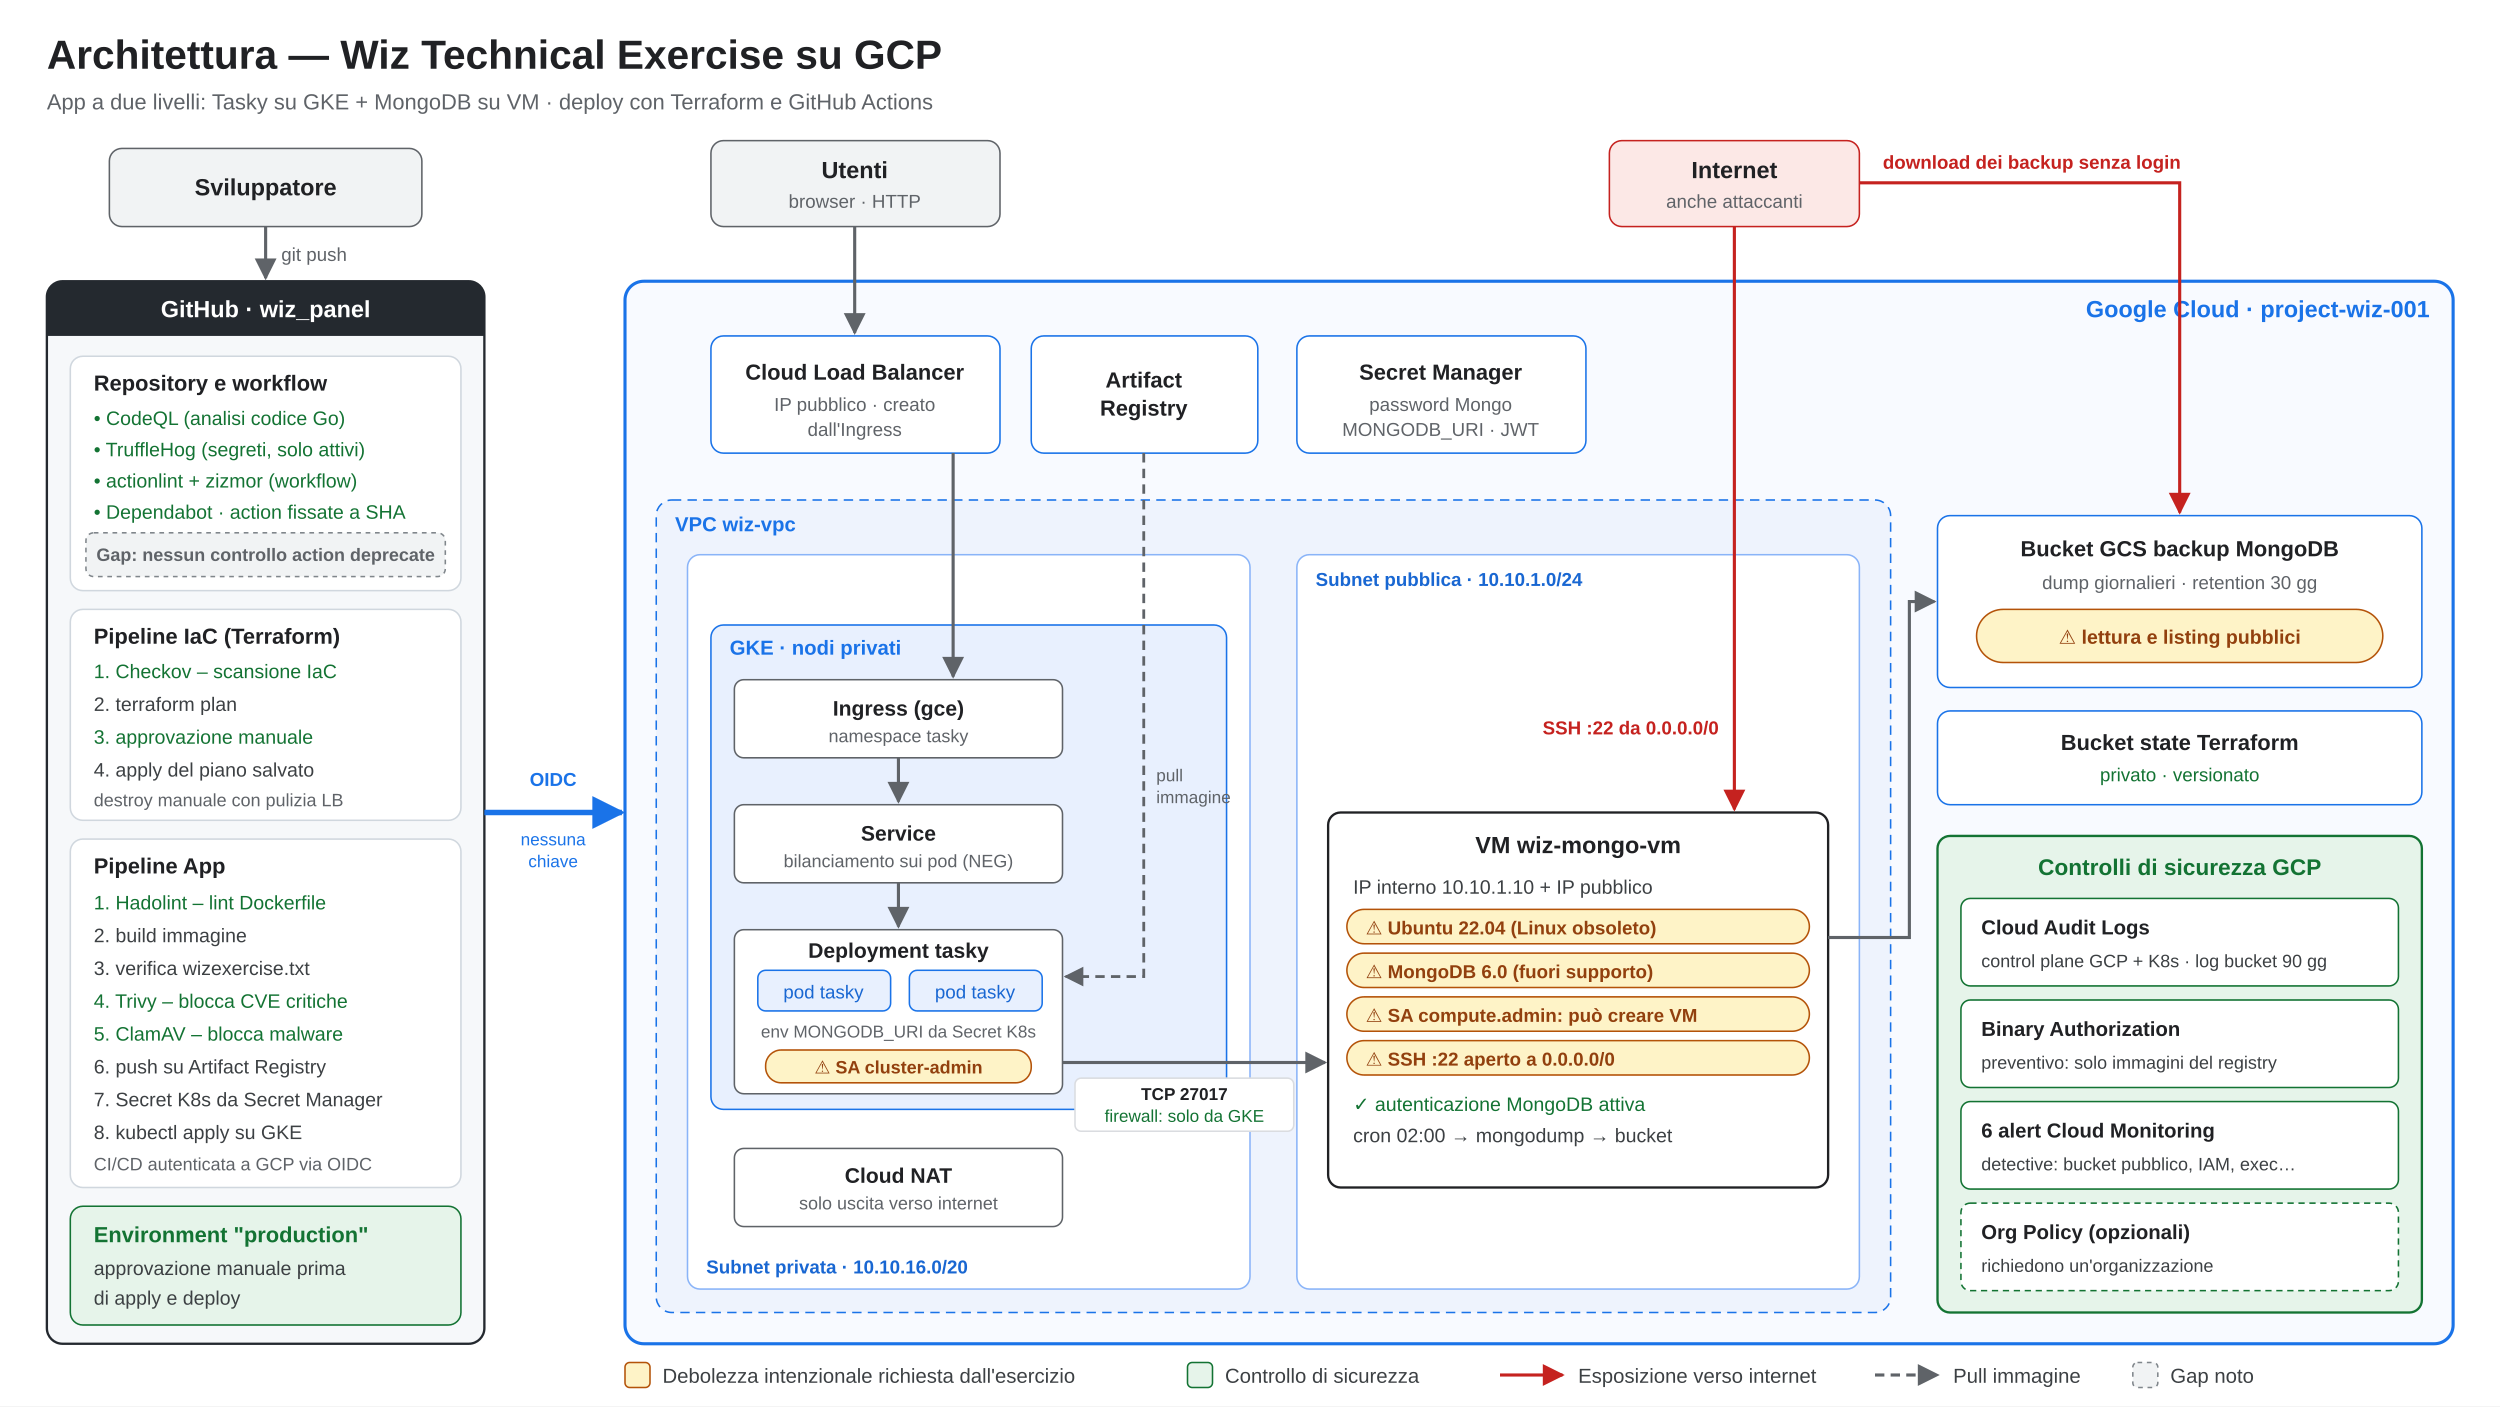
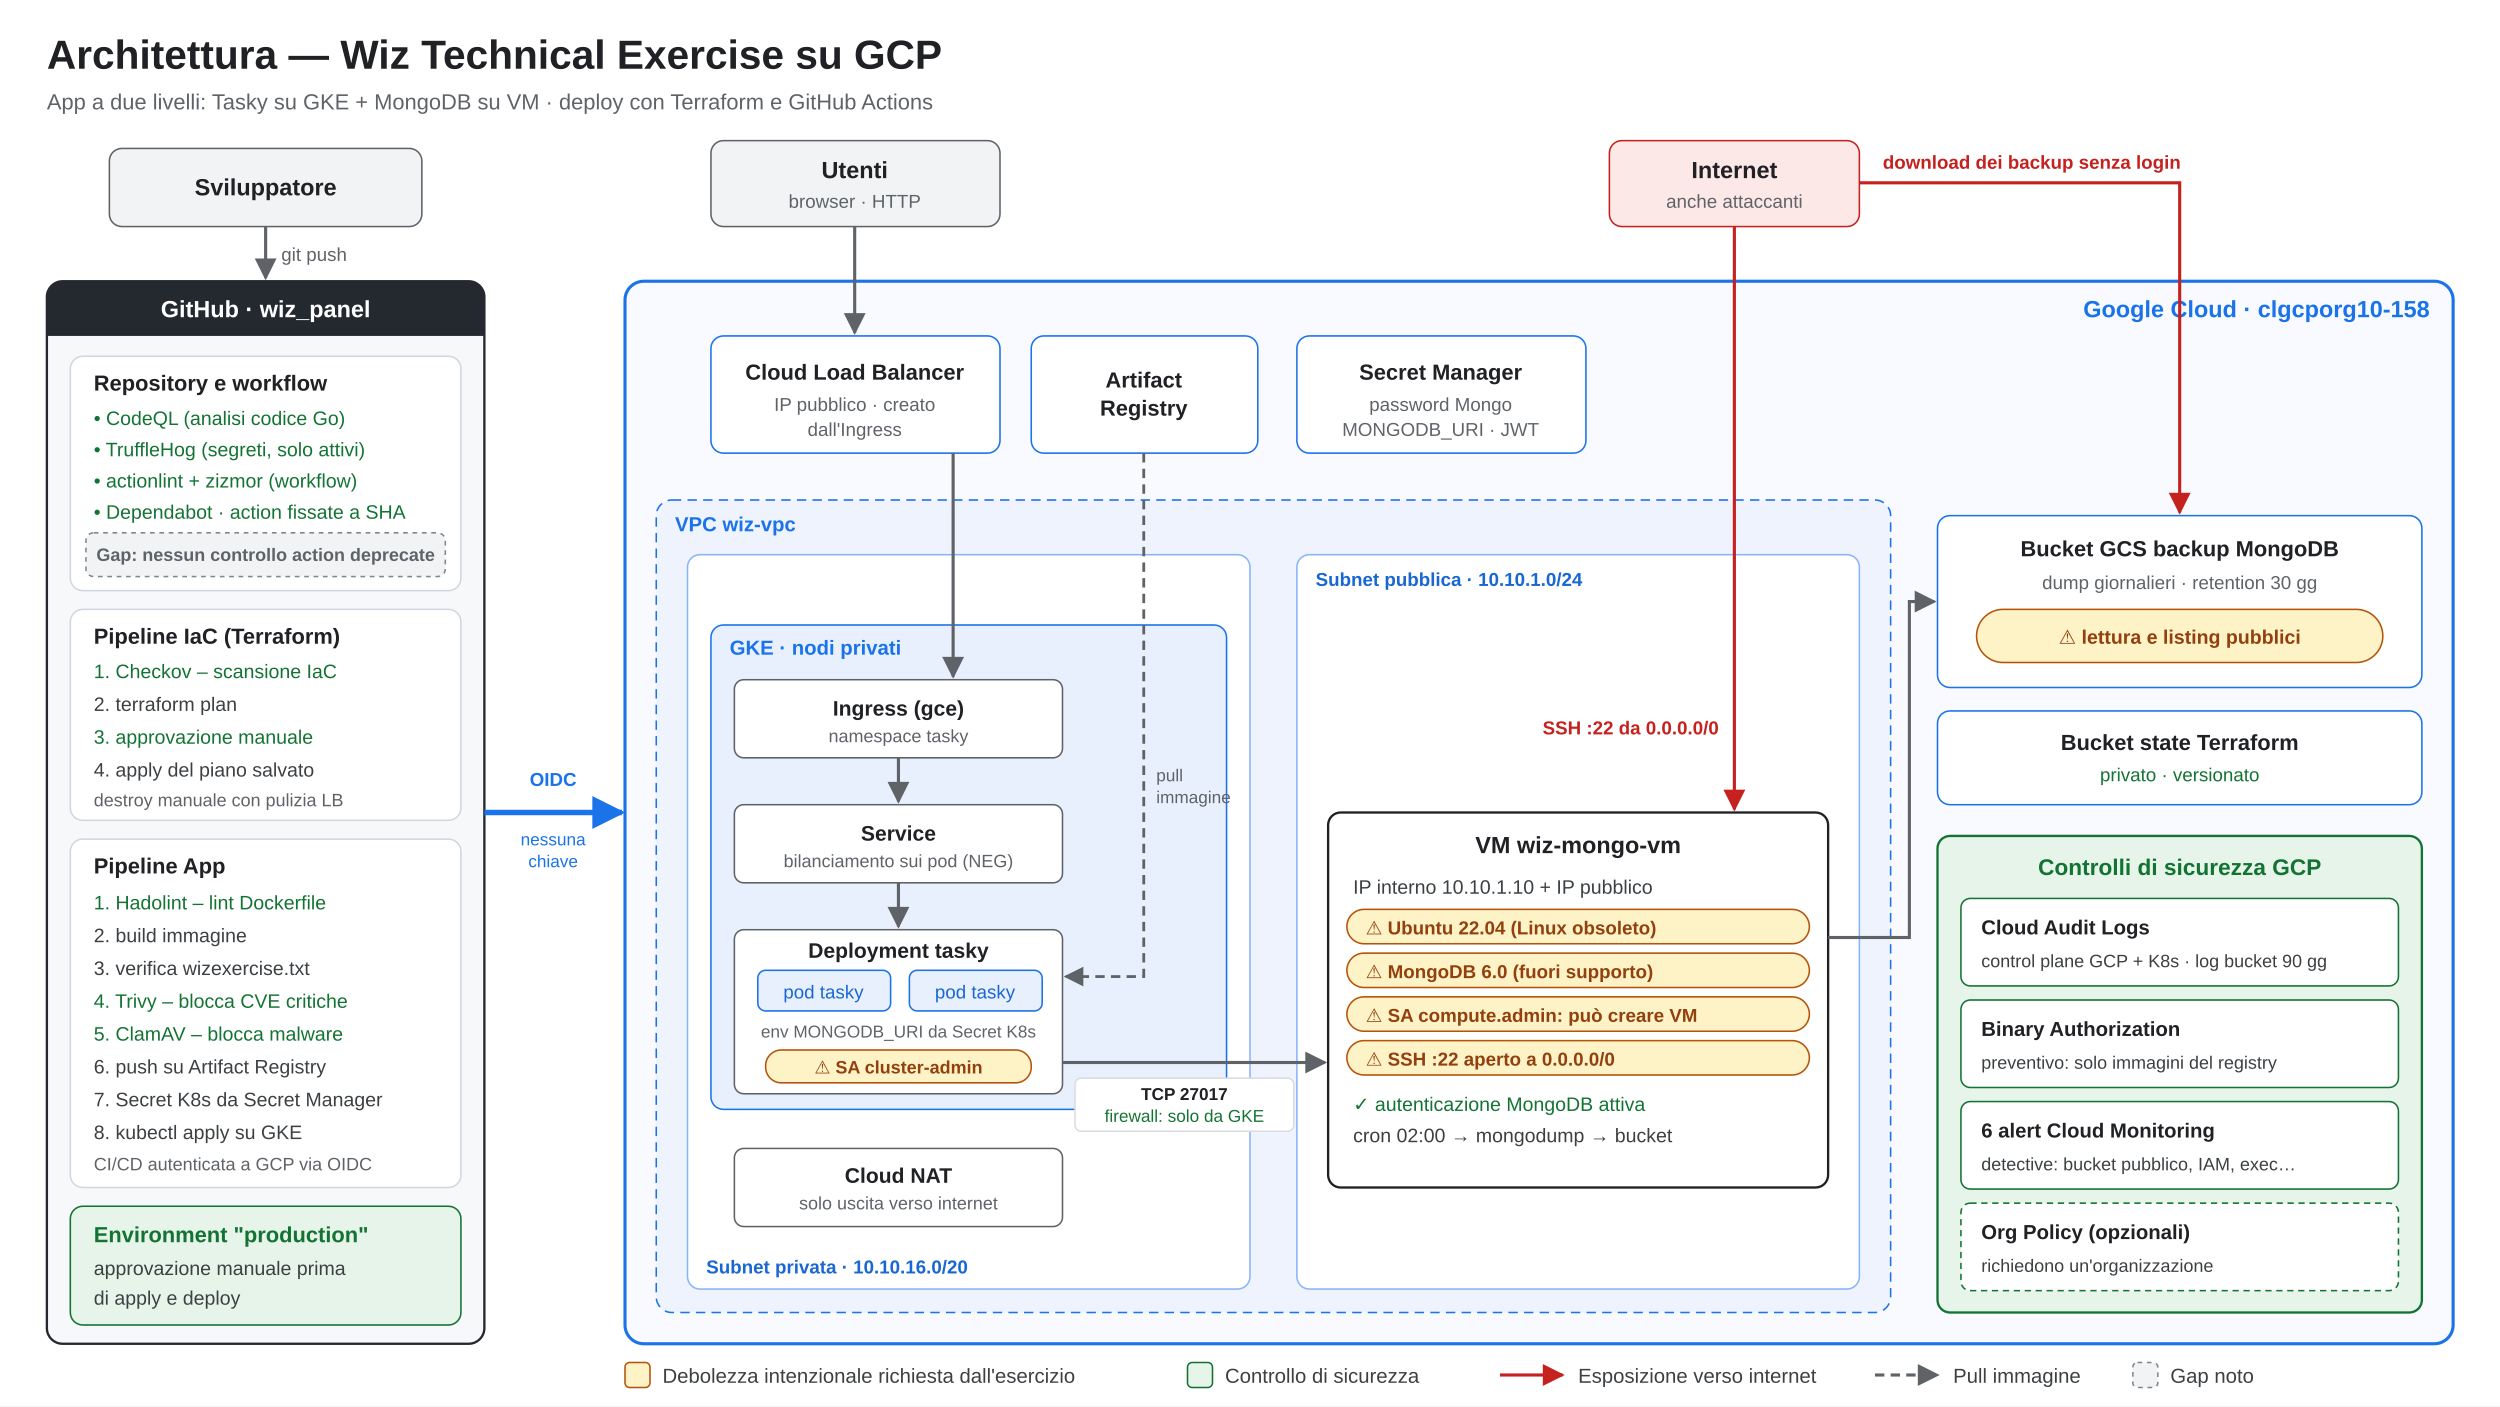
<svg xmlns="http://www.w3.org/2000/svg" viewBox="0 0 1600 900" width="1600" height="900" font-family="Segoe UI, Arial, sans-serif">
  <defs>
    <marker id="arr" viewBox="0 0 10 10" refX="9" refY="5" markerWidth="7" markerHeight="7" orient="auto-start-reverse">
      <path d="M0,0 L10,5 L0,10 z" fill="#5F6368" />
    </marker>
    <marker id="arrRed" viewBox="0 0 10 10" refX="9" refY="5" markerWidth="7" markerHeight="7" orient="auto-start-reverse">
      <path d="M0,0 L10,5 L0,10 z" fill="#C5221F" />
    </marker>
    <marker id="arrBlue" viewBox="0 0 10 10" refX="9" refY="5" markerWidth="6" markerHeight="6" orient="auto-start-reverse">
      <path d="M0,0 L10,5 L0,10 z" fill="#1A73E8" />
    </marker>
  </defs>
  <rect width="1600" height="900" fill="#FFFFFF" />
  <text x="30" y="44" font-size="26" font-weight="700" fill="#202124">Architettura — Wiz Technical Exercise su GCP</text>
  <text x="30" y="70" font-size="14" fill="#5F6368">App a due livelli: Tasky su GKE + MongoDB su VM · deploy con Terraform e GitHub Actions</text>
  <rect x="70" y="95" width="200" height="50" rx="8" fill="#F1F3F4" stroke="#5F6368" />
  <text x="170" y="125" font-size="15" font-weight="600" fill="#202124" text-anchor="middle">Sviluppatore</text>
  <rect x="455" y="90" width="185" height="55" rx="8" fill="#F1F3F4" stroke="#5F6368" />
  <text x="547" y="114" font-size="15" font-weight="600" fill="#202124" text-anchor="middle">Utenti</text>
  <text x="547" y="133" font-size="12" fill="#5F6368" text-anchor="middle">browser · HTTP</text>
  <rect x="1030" y="90" width="160" height="55" rx="8" fill="#FCE8E6" stroke="#C5221F" />
  <text x="1110" y="114" font-size="15" font-weight="600" fill="#202124" text-anchor="middle">Internet</text>
  <text x="1110" y="133" font-size="12" fill="#5F6368" text-anchor="middle">anche attaccanti</text>
  <rect x="30" y="180" width="280" height="680" rx="10" fill="#F6F8FA" stroke="#24292F" stroke-width="1.5" />
  <path d="M40,180 h260 a10,10 0 0 1 10,10 v25 h-280 v-25 a10,10 0 0 1 10,-10 z" fill="#24292F" />
  <text x="170" y="203" font-size="15" font-weight="700" fill="#FFFFFF" text-anchor="middle">GitHub · wiz_panel</text>
  <rect x="45" y="228" width="250" height="150" rx="8" fill="#FFFFFF" stroke="#D0D7DE" />
  <text x="60" y="250" font-size="14" font-weight="700" fill="#202124">Repository e workflow</text>
  <text x="60" y="272" font-size="12.5" fill="#137333">• CodeQL (analisi codice Go)</text>
  <text x="60" y="292" font-size="12.5" fill="#137333">• TruffleHog (segreti, solo attivi)</text>
  <text x="60" y="312" font-size="12.5" fill="#137333">• actionlint + zizmor (workflow)</text>
  <text x="60" y="332" font-size="12.5" fill="#137333">• Dependabot · action fissate a SHA</text>
  <rect x="55" y="341" width="230" height="28" rx="5" fill="#F1F3F4" stroke="#80868B" stroke-dasharray="3 3" />
  <text x="170" y="359" font-size="11.5" font-weight="600" fill="#5F6368" text-anchor="middle">Gap: nessun controllo action deprecate</text>
  <rect x="45" y="390" width="250" height="135" rx="8" fill="#FFFFFF" stroke="#D0D7DE" />
  <text x="60" y="412" font-size="14" font-weight="700" fill="#202124">Pipeline IaC (Terraform)</text>
  <text x="60" y="434" font-size="12.5" fill="#137333">1. Checkov – scansione IaC</text>
  <text x="60" y="455" font-size="12.5" fill="#3C4043">2. terraform plan</text>
  <text x="60" y="476" font-size="12.5" fill="#137333">3. approvazione manuale</text>
  <text x="60" y="497" font-size="12.5" fill="#3C4043">4. apply del piano salvato</text>
  <text x="60" y="516" font-size="11.5" fill="#5F6368">destroy manuale con pulizia LB</text>
  <rect x="45" y="537" width="250" height="223" rx="8" fill="#FFFFFF" stroke="#D0D7DE" />
  <text x="60" y="559" font-size="14" font-weight="700" fill="#202124">Pipeline App</text>
  <text x="60" y="582" font-size="12.5" fill="#137333">1. Hadolint – lint Dockerfile</text>
  <text x="60" y="603" font-size="12.5" fill="#3C4043">2. build immagine</text>
  <text x="60" y="624" font-size="12.5" fill="#3C4043">3. verifica wizexercise.txt</text>
  <text x="60" y="645" font-size="12.5" fill="#137333">4. Trivy – blocca CVE critiche</text>
  <text x="60" y="666" font-size="12.5" fill="#137333">5. ClamAV – blocca malware</text>
  <text x="60" y="687" font-size="12.5" fill="#3C4043">6. push su Artifact Registry</text>
  <text x="60" y="708" font-size="12.5" fill="#3C4043">7. Secret K8s da Secret Manager</text>
  <text x="60" y="729" font-size="12.5" fill="#3C4043">8. kubectl apply su GKE</text>
  <text x="60" y="749" font-size="11.5" fill="#5F6368">CI/CD autenticata a GCP via OIDC</text>
  <rect x="45" y="772" width="250" height="76" rx="8" fill="#E6F4EA" stroke="#137333" />
  <text x="60" y="795" font-size="14" font-weight="700" fill="#137333">Environment "production"</text>
  <text x="60" y="816" font-size="12.5" fill="#3C4043">approvazione manuale prima</text>
  <text x="60" y="835" font-size="12.5" fill="#3C4043">di apply e deploy</text>
  <rect x="400" y="180" width="1170" height="680" rx="12" fill="#F8FAFF" stroke="#1A73E8" stroke-width="2" />
-   <text x="1555" y="203" font-size="15" font-weight="700" fill="#1A73E8" text-anchor="end">Google Cloud · project-wiz-001</text>
+   <text x="1555" y="203" font-size="15" font-weight="700" fill="#1A73E8" text-anchor="end">Google Cloud · clgcporg10-158</text>
  <rect x="455" y="215" width="185" height="75" rx="8" fill="#FFFFFF" stroke="#1A73E8" />
  <text x="547" y="243" font-size="14" font-weight="700" fill="#202124" text-anchor="middle">Cloud Load Balancer</text>
  <text x="547" y="263" font-size="12" fill="#5F6368" text-anchor="middle">IP pubblico · creato</text>
  <text x="547" y="279" font-size="12" fill="#5F6368" text-anchor="middle">dall'Ingress</text>
  <rect x="660" y="215" width="145" height="75" rx="8" fill="#FFFFFF" stroke="#1A73E8" />
  <text x="732" y="248" font-size="14" font-weight="700" fill="#202124" text-anchor="middle">Artifact</text>
  <text x="732" y="266" font-size="14" font-weight="700" fill="#202124" text-anchor="middle">Registry</text>
  <rect x="830" y="215" width="185" height="75" rx="8" fill="#FFFFFF" stroke="#1A73E8" />
  <text x="922" y="243" font-size="14" font-weight="700" fill="#202124" text-anchor="middle">Secret Manager</text>
  <text x="922" y="263" font-size="12" fill="#5F6368" text-anchor="middle">password Mongo</text>
  <text x="922" y="279" font-size="12" fill="#5F6368" text-anchor="middle">MONGODB_URI · JWT</text>
  <rect x="420" y="320" width="790" height="520" rx="10" fill="#EEF3FD" stroke="#1A73E8" stroke-dasharray="6 4" />
  <text x="432" y="340" font-size="13" font-weight="700" fill="#1A73E8">VPC wiz-vpc</text>
  <rect x="440" y="355" width="360" height="470" rx="8" fill="#FFFFFF" stroke="#8AB4F8" />
  <text x="452" y="815" font-size="12" font-weight="600" fill="#1967D2">Subnet privata · 10.10.16.0/20</text>
  <rect x="455" y="400" width="330" height="310" rx="8" fill="#E8F0FE" stroke="#1A73E8" />
  <text x="467" y="419" font-size="13" font-weight="700" fill="#1A73E8">GKE · nodi privati</text>
  <rect x="470" y="435" width="210" height="50" rx="6" fill="#FFFFFF" stroke="#5F6368" />
  <text x="575" y="458" font-size="13.5" font-weight="600" fill="#202124" text-anchor="middle">Ingress (gce)</text>
  <text x="575" y="475" font-size="11.5" fill="#5F6368" text-anchor="middle">namespace tasky</text>
  <rect x="470" y="515" width="210" height="50" rx="6" fill="#FFFFFF" stroke="#5F6368" />
  <text x="575" y="538" font-size="13.5" font-weight="600" fill="#202124" text-anchor="middle">Service</text>
  <text x="575" y="555" font-size="11.5" fill="#5F6368" text-anchor="middle">bilanciamento sui pod (NEG)</text>
  <rect x="470" y="595" width="210" height="105" rx="6" fill="#FFFFFF" stroke="#5F6368" />
  <text x="575" y="613" font-size="13.5" font-weight="600" fill="#202124" text-anchor="middle">Deployment tasky</text>
  <rect x="485" y="621" width="85" height="26" rx="5" fill="#E8F0FE" stroke="#1A73E8" />
  <text x="527" y="639" font-size="12" fill="#1967D2" text-anchor="middle">pod tasky</text>
  <rect x="582" y="621" width="85" height="26" rx="5" fill="#E8F0FE" stroke="#1A73E8" />
  <text x="624" y="639" font-size="12" fill="#1967D2" text-anchor="middle">pod tasky</text>
  <text x="575" y="664" font-size="11" fill="#5F6368" text-anchor="middle">env MONGODB_URI da Secret K8s</text>
  <rect x="490" y="672" width="170" height="21" rx="10" fill="#FEF3C7" stroke="#B45309" />
  <text x="575" y="687" font-size="11.5" font-weight="600" fill="#92400E" text-anchor="middle">⚠ SA cluster-admin</text>
  <rect x="470" y="735" width="210" height="50" rx="6" fill="#FFFFFF" stroke="#5F6368" />
  <text x="575" y="757" font-size="13.5" font-weight="600" fill="#202124" text-anchor="middle">Cloud NAT</text>
  <text x="575" y="774" font-size="11.5" fill="#5F6368" text-anchor="middle">solo uscita verso internet</text>
  <rect x="830" y="355" width="360" height="470" rx="8" fill="#FFFFFF" stroke="#8AB4F8" />
  <text x="842" y="375" font-size="12" font-weight="600" fill="#1967D2">Subnet pubblica · 10.10.1.0/24</text>
  <rect x="850" y="520" width="320" height="240" rx="8" fill="#FFFFFF" stroke="#202124" stroke-width="1.5" />
  <text x="1010" y="546" font-size="15" font-weight="700" fill="#202124" text-anchor="middle">VM wiz-mongo-vm</text>
  <text x="866" y="572" font-size="12.5" fill="#3C4043">IP interno 10.10.1.10 + IP pubblico</text>
  <rect x="862" y="582" width="296" height="22" rx="11" fill="#FEF3C7" stroke="#B45309" />
  <text x="874" y="598" font-size="12" font-weight="600" fill="#92400E">⚠ Ubuntu 22.04 (Linux obsoleto)</text>
  <rect x="862" y="610" width="296" height="22" rx="11" fill="#FEF3C7" stroke="#B45309" />
  <text x="874" y="626" font-size="12" font-weight="600" fill="#92400E">⚠ MongoDB 6.0 (fuori supporto)</text>
  <rect x="862" y="638" width="296" height="22" rx="11" fill="#FEF3C7" stroke="#B45309" />
  <text x="874" y="654" font-size="12" font-weight="600" fill="#92400E">⚠ SA compute.admin: può creare VM</text>
  <rect x="862" y="666" width="296" height="22" rx="11" fill="#FEF3C7" stroke="#B45309" />
  <text x="874" y="682" font-size="12" font-weight="600" fill="#92400E">⚠ SSH :22 aperto a 0.0.0.0/0</text>
  <text x="866" y="711" font-size="12.5" fill="#137333">✓ autenticazione MongoDB attiva</text>
  <text x="866" y="731" font-size="12.5" fill="#3C4043">cron 02:00 → mongodump → bucket</text>
  <rect x="1240" y="330" width="310" height="110" rx="8" fill="#FFFFFF" stroke="#1A73E8" />
  <text x="1395" y="356" font-size="14" font-weight="700" fill="#202124" text-anchor="middle">Bucket GCS backup MongoDB</text>
  <text x="1395" y="377" font-size="12" fill="#5F6368" text-anchor="middle">dump giornalieri · retention 30 gg</text>
  <rect x="1265" y="390" width="260" height="34" rx="17" fill="#FEF3C7" stroke="#B45309" />
  <text x="1395" y="412" font-size="12.5" font-weight="600" fill="#92400E" text-anchor="middle">⚠ lettura e listing pubblici</text>
  <rect x="1240" y="455" width="310" height="60" rx="8" fill="#FFFFFF" stroke="#1A73E8" />
  <text x="1395" y="480" font-size="14" font-weight="700" fill="#202124" text-anchor="middle">Bucket state Terraform</text>
  <text x="1395" y="500" font-size="12" fill="#137333" text-anchor="middle">privato · versionato</text>
  <rect x="1240" y="535" width="310" height="305" rx="8" fill="#E6F4EA" stroke="#137333" stroke-width="1.5" />
  <text x="1395" y="560" font-size="14.5" font-weight="700" fill="#137333" text-anchor="middle">Controlli di sicurezza GCP</text>
  <rect x="1255" y="575" width="280" height="56" rx="6" fill="#FFFFFF" stroke="#137333" />
  <text x="1268" y="598" font-size="13" font-weight="700" fill="#202124">Cloud Audit Logs</text>
  <text x="1268" y="619" font-size="11.5" fill="#3C4043">control plane GCP + K8s · log bucket 90 gg</text>
  <rect x="1255" y="640" width="280" height="56" rx="6" fill="#FFFFFF" stroke="#137333" />
  <text x="1268" y="663" font-size="13" font-weight="700" fill="#202124">Binary Authorization</text>
  <text x="1268" y="684" font-size="11.5" fill="#3C4043">preventivo: solo immagini del registry</text>
  <rect x="1255" y="705" width="280" height="56" rx="6" fill="#FFFFFF" stroke="#137333" />
  <text x="1268" y="728" font-size="13" font-weight="700" fill="#202124">6 alert Cloud Monitoring</text>
  <text x="1268" y="749" font-size="11.5" fill="#3C4043">detective: bucket pubblico, IAM, exec…</text>
  <rect x="1255" y="770" width="280" height="56" rx="6" fill="#FFFFFF" stroke="#137333" stroke-dasharray="4 3" />
  <text x="1268" y="793" font-size="13" font-weight="700" fill="#202124">Org Policy (opzionali)</text>
  <text x="1268" y="814" font-size="11.5" fill="#3C4043">richiedono un'organizzazione</text>
  <line x1="170" y1="145" x2="170" y2="178" stroke="#5F6368" stroke-width="2" marker-end="url(#arr)" />
  <text x="180" y="167" font-size="12" fill="#5F6368">git push</text>
  <line x1="310" y1="520" x2="398" y2="520" stroke="#1A73E8" stroke-width="3.5" marker-end="url(#arrBlue)" />
  <text x="354" y="503" font-size="12" font-weight="700" fill="#1A73E8" text-anchor="middle">OIDC</text>
  <text x="354" y="541" font-size="11" fill="#1A73E8" text-anchor="middle">nessuna</text>
  <text x="354" y="555" font-size="11" fill="#1A73E8" text-anchor="middle">chiave</text>
  <line x1="547" y1="145" x2="547" y2="213" stroke="#5F6368" stroke-width="2" marker-end="url(#arr)" />
  <line x1="610" y1="290" x2="610" y2="433" stroke="#5F6368" stroke-width="2" marker-end="url(#arr)" />
  <line x1="575" y1="485" x2="575" y2="513" stroke="#5F6368" stroke-width="2" marker-end="url(#arr)" />
  <line x1="575" y1="565" x2="575" y2="593" stroke="#5F6368" stroke-width="2" marker-end="url(#arr)" />
  <path d="M732,290 V625 H682" fill="none" stroke="#5F6368" stroke-width="1.8" stroke-dasharray="6 4" marker-end="url(#arr)" />
  <text x="740" y="500" font-size="11" fill="#5F6368">pull</text>
  <text x="740" y="514" font-size="11" fill="#5F6368">immagine</text>
  <line x1="680" y1="680" x2="848" y2="680" stroke="#5F6368" stroke-width="2" marker-end="url(#arr)" />
  <rect x="688" y="690" width="140" height="34" rx="4" fill="#FFFFFF" stroke="#DADCE0" />
  <text x="758" y="704" font-size="11" font-weight="600" fill="#202124" text-anchor="middle">TCP 27017</text>
  <text x="758" y="718" font-size="11" fill="#137333" text-anchor="middle">firewall: solo da GKE</text>
  <line x1="1110" y1="145" x2="1110" y2="518" stroke="#C5221F" stroke-width="2" marker-end="url(#arrRed)" />
  <text x="1100" y="470" font-size="12" font-weight="600" fill="#C5221F" text-anchor="end">SSH :22 da 0.0.0.0/0</text>
  <path d="M1190,117 H1395 V328" fill="none" stroke="#C5221F" stroke-width="2" marker-end="url(#arrRed)" />
  <text x="1205" y="108" font-size="12" font-weight="600" fill="#C5221F">download dei backup senza login</text>
  <path d="M1170,600 H1222 V385 H1238" fill="none" stroke="#5F6368" stroke-width="2" marker-end="url(#arr)" />
  <rect x="400" y="872" width="16" height="16" rx="3" fill="#FEF3C7" stroke="#B45309" />
  <text x="424" y="885" font-size="13" fill="#3C4043">Debolezza intenzionale richiesta dall'esercizio</text>
  <rect x="760" y="872" width="16" height="16" rx="3" fill="#E6F4EA" stroke="#137333" />
  <text x="784" y="885" font-size="13" fill="#3C4043">Controllo di sicurezza</text>
  <line x1="960" y1="880" x2="1000" y2="880" stroke="#C5221F" stroke-width="2" marker-end="url(#arrRed)" />
  <text x="1010" y="885" font-size="13" fill="#3C4043">Esposizione verso internet</text>
  <line x1="1200" y1="880" x2="1240" y2="880" stroke="#5F6368" stroke-width="2" stroke-dasharray="6 4" marker-end="url(#arr)" />
  <text x="1250" y="885" font-size="13" fill="#3C4043">Pull immagine</text>
  <rect x="1365" y="872" width="16" height="16" rx="3" fill="#F1F3F4" stroke="#80868B" stroke-dasharray="3 3" />
  <text x="1389" y="885" font-size="13" fill="#3C4043">Gap noto</text>
</svg>
